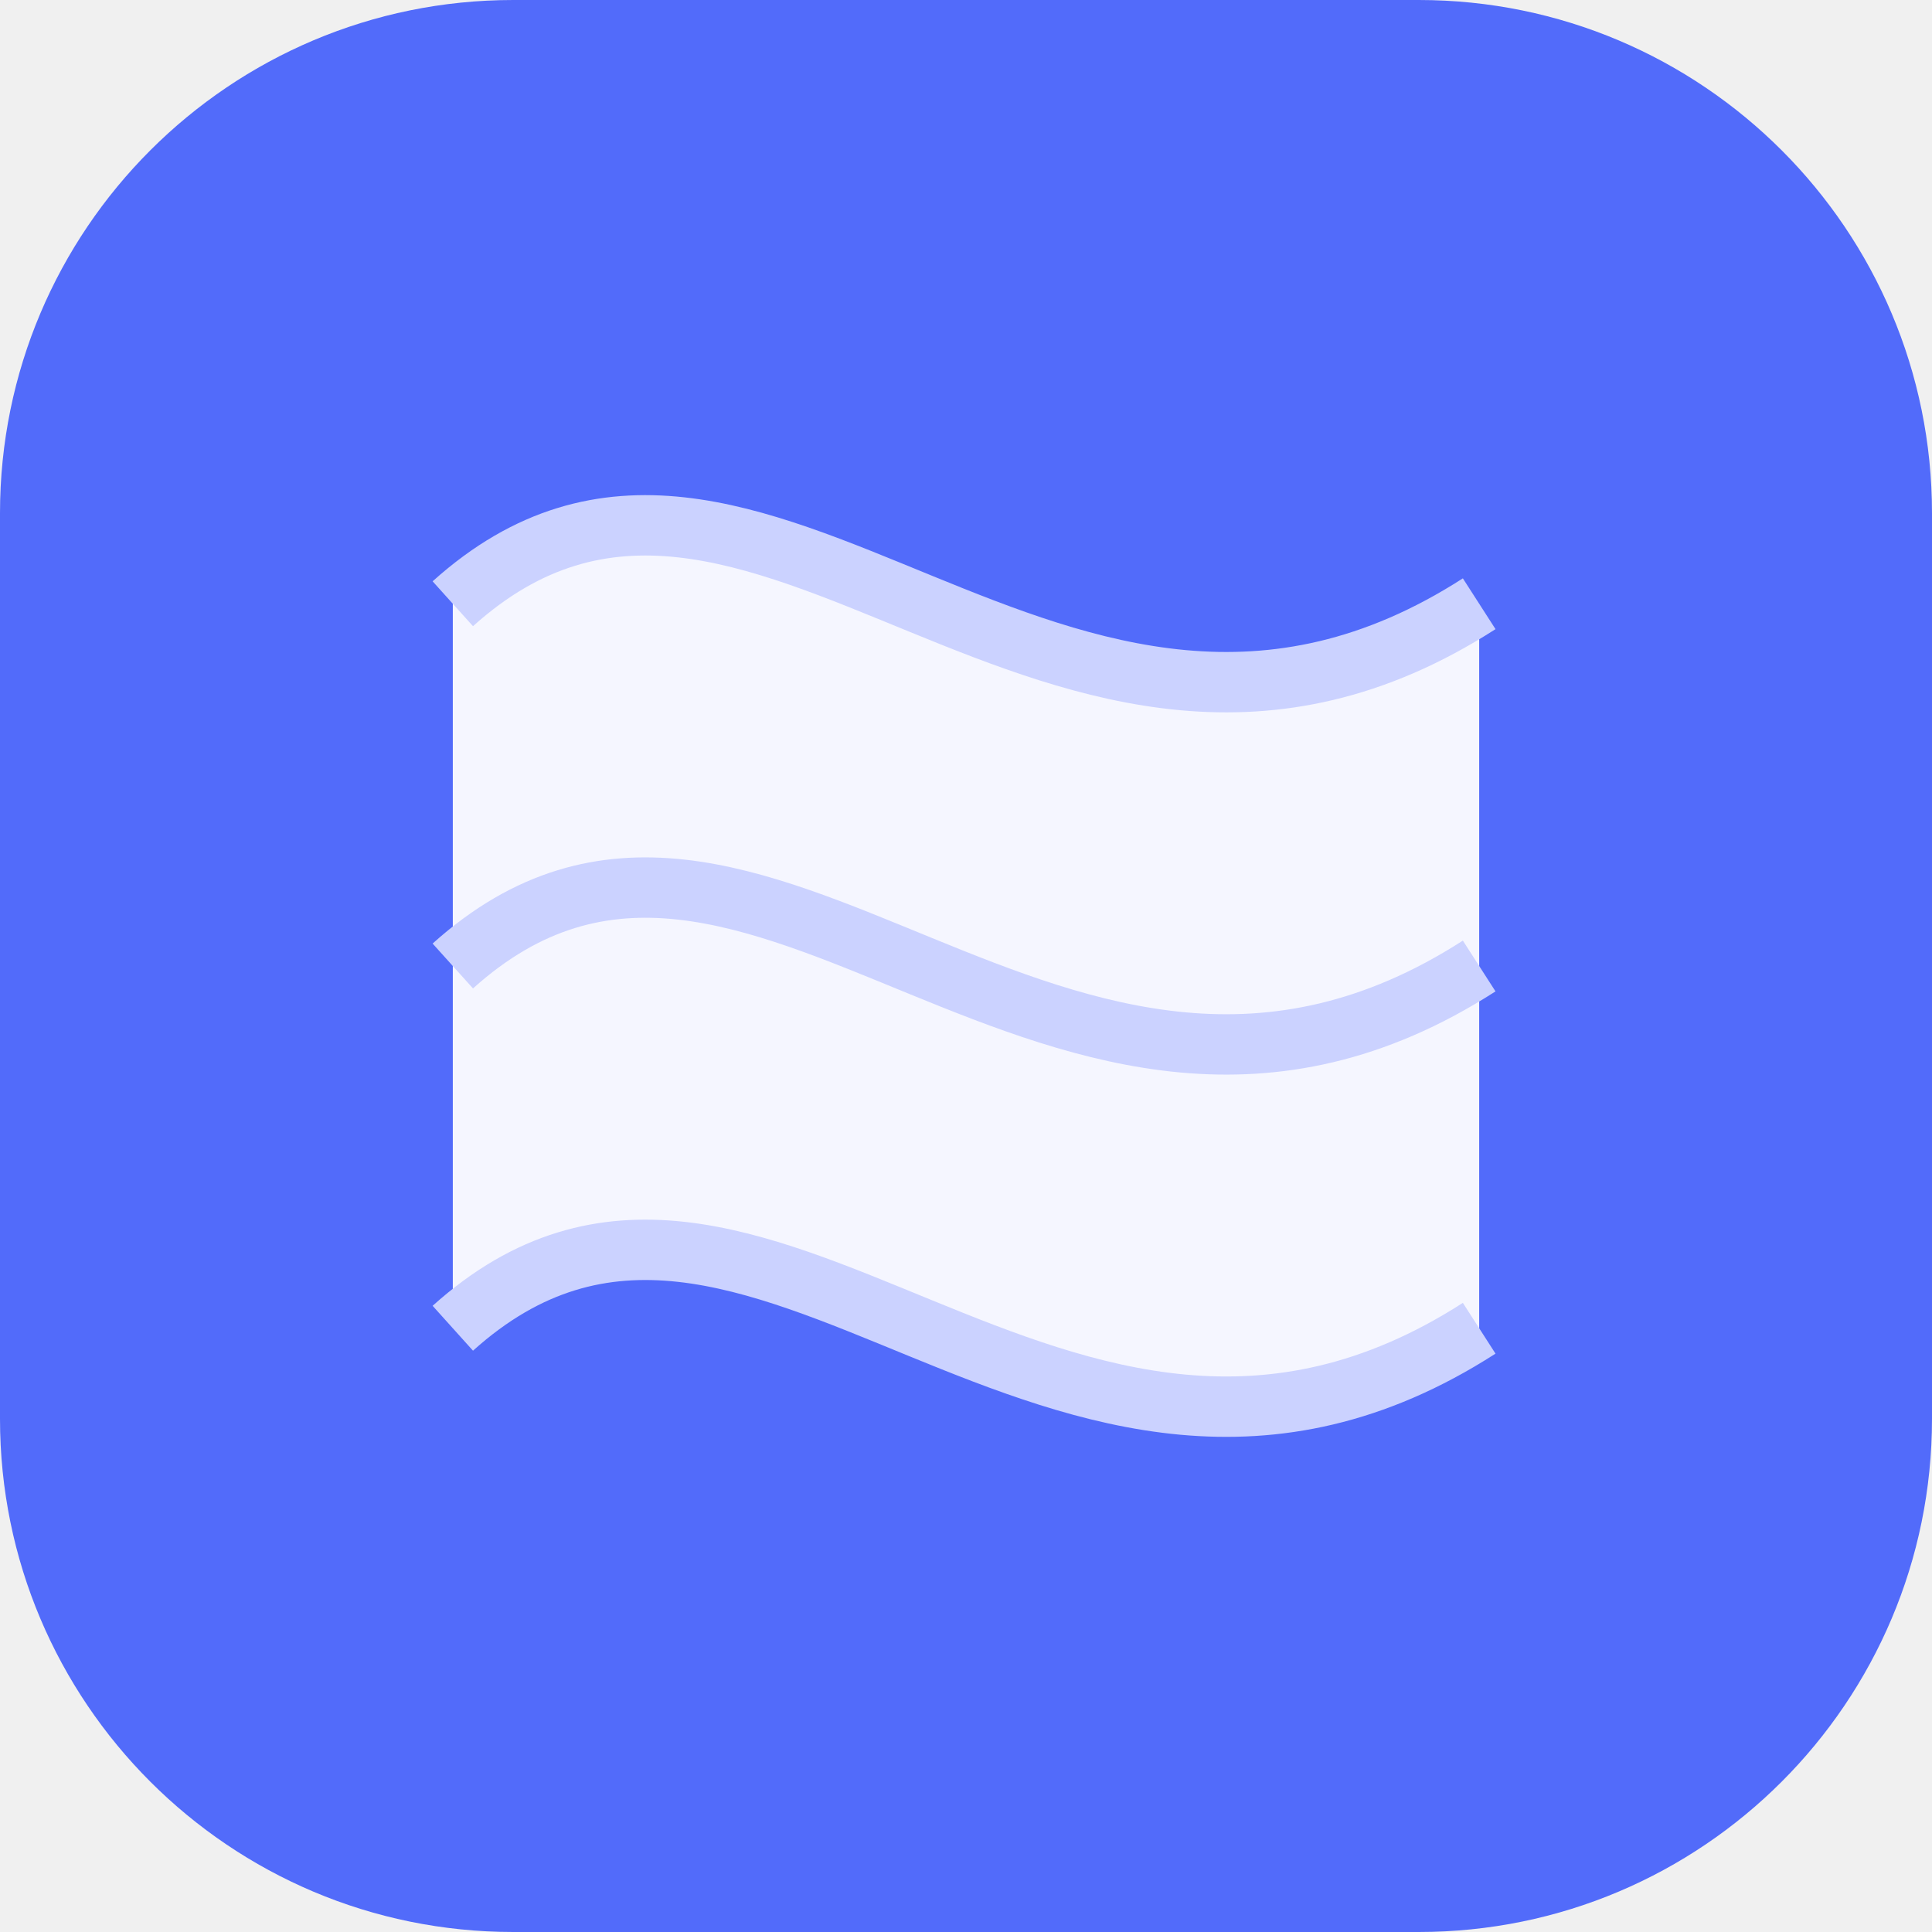
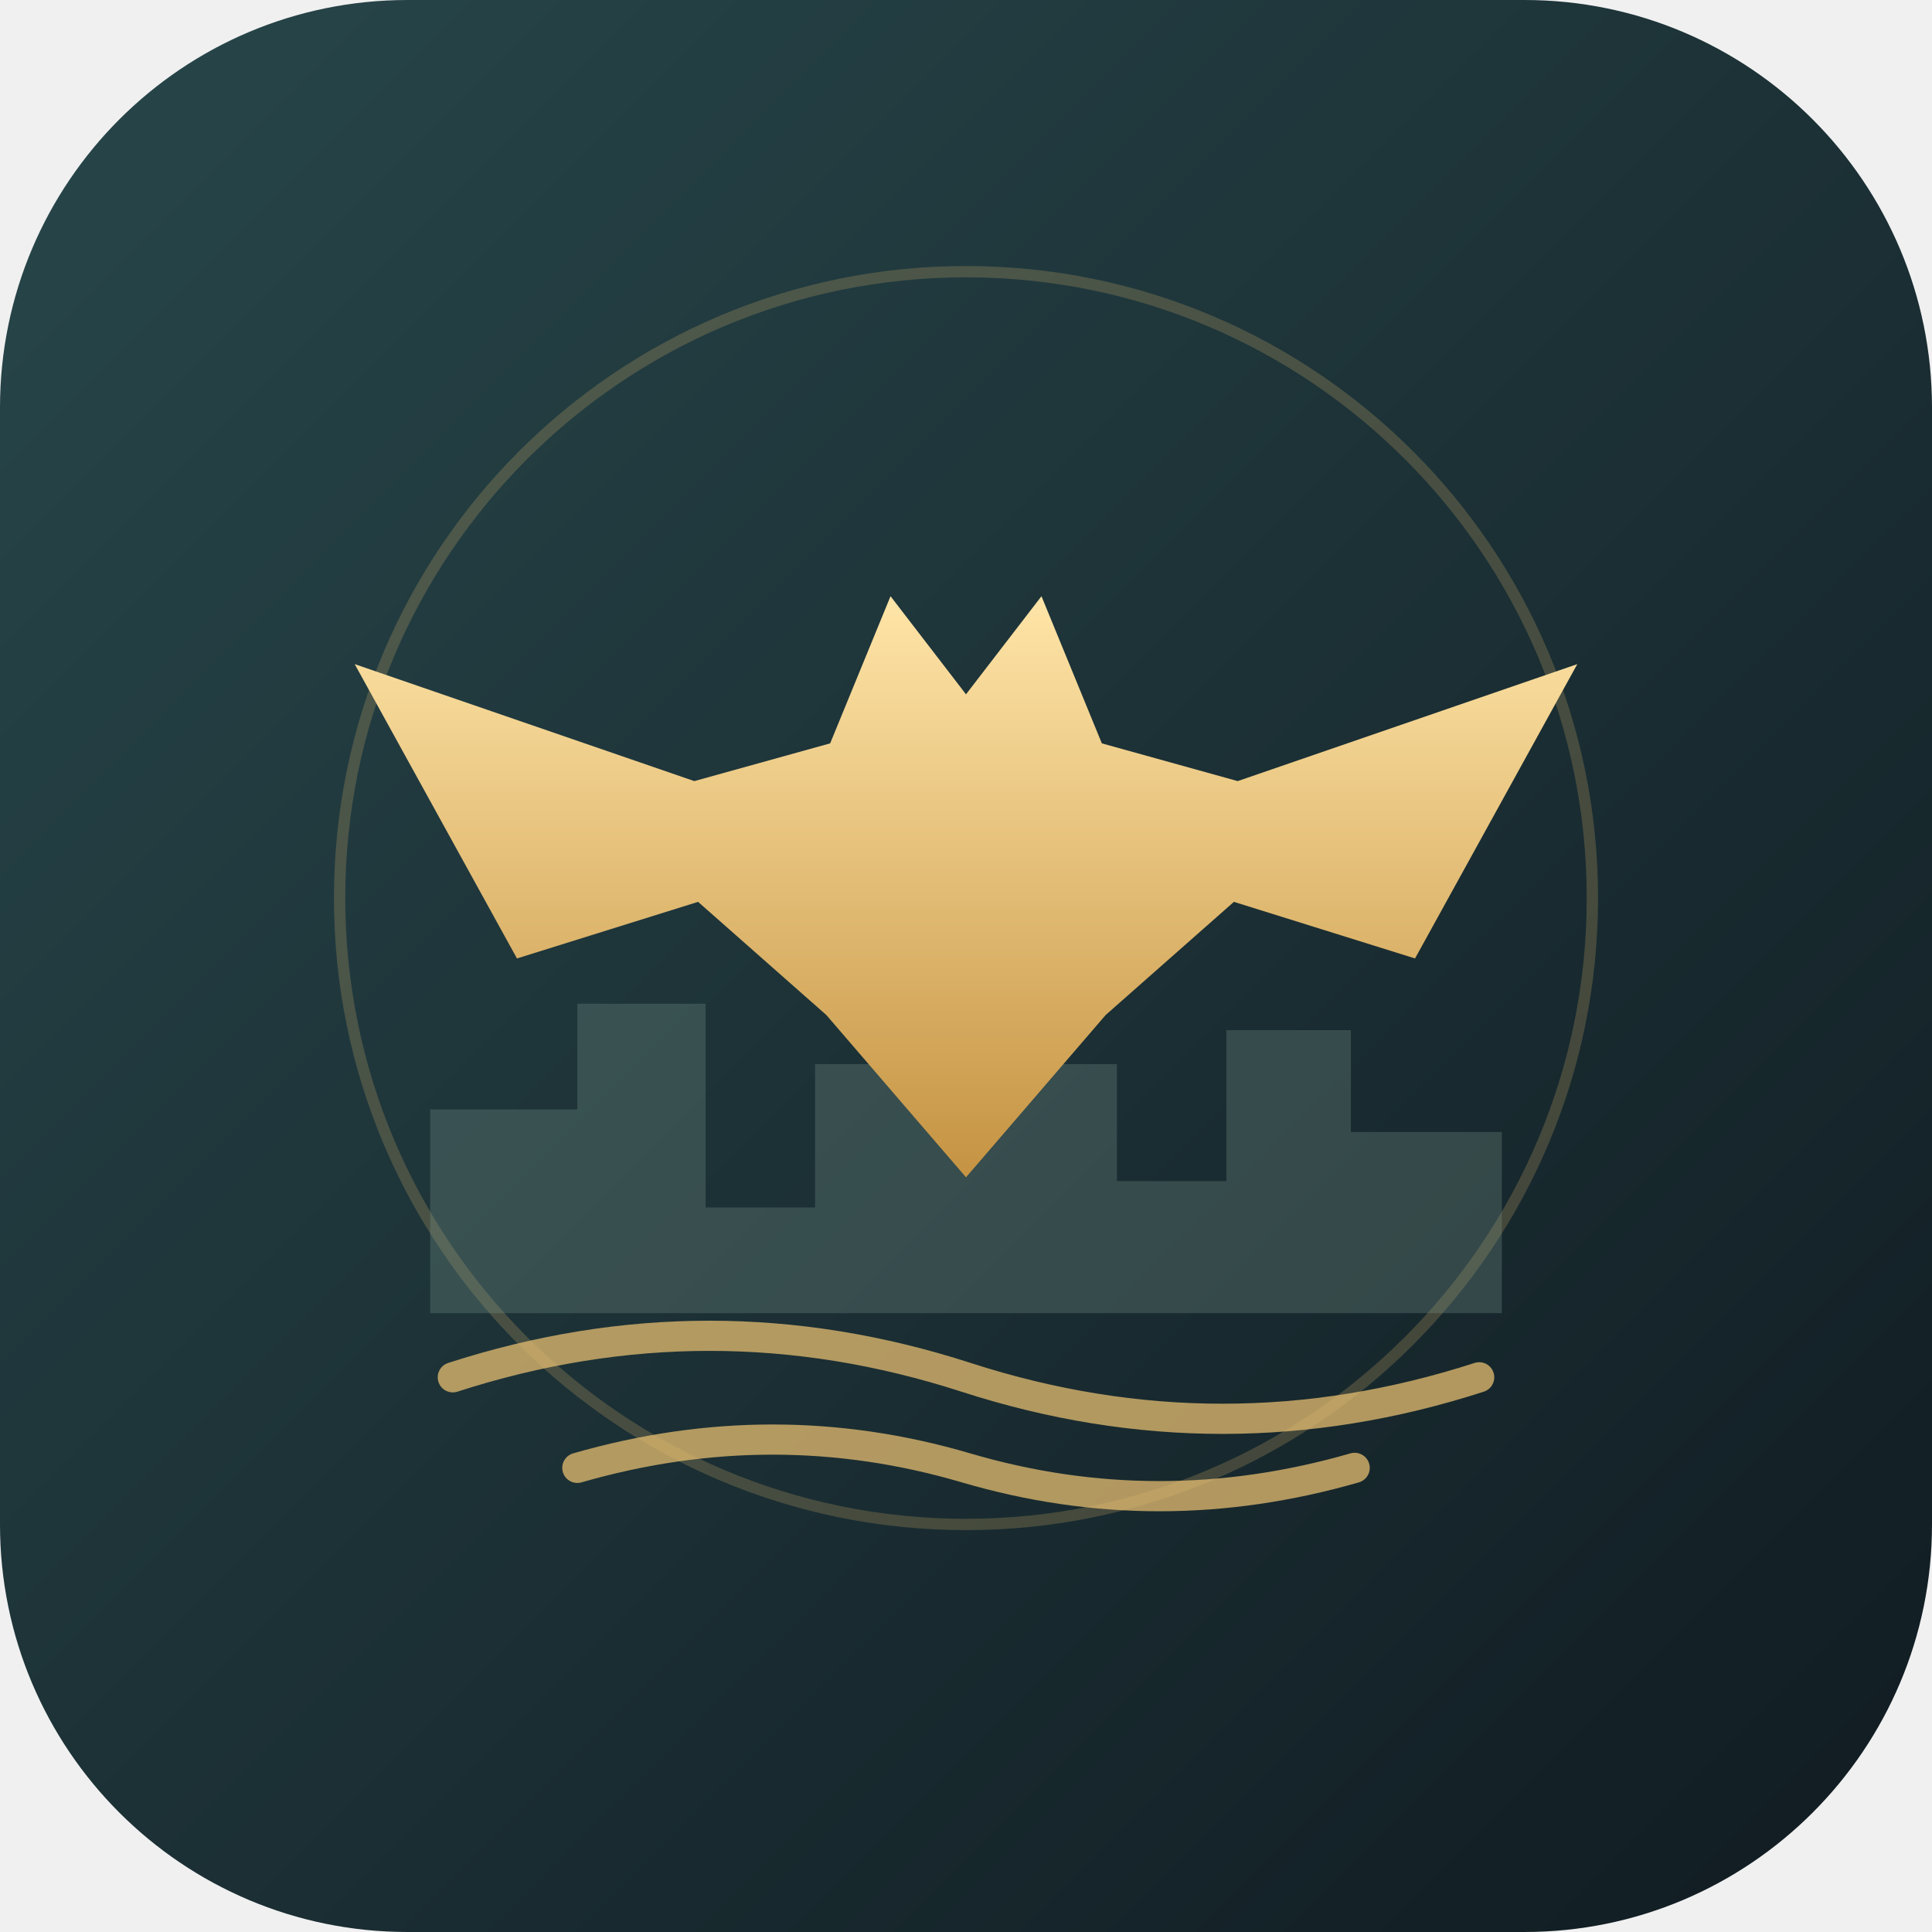
- <svg xmlns="http://www.w3.org/2000/svg" viewBox="0 0 64 64">
-   <rect width="64" height="64" rx="17" fill="#526bfa" />
-   <path d="M15 20c10-9 20 9 34 0v24c-14 9-24-9-34 0z" fill="#fff" opacity=".94" />
-   <path d="M15 20c10-9 20 9 34 0M15 32c10-9 20 9 34 0M15 44c10-9 20 9 34 0" fill="none" stroke="#cbd2ff" stroke-width="2" />
+ <svg xmlns="http://www.w3.org/2000/svg" viewBox="0 0 512 512">
+   <defs>
+     <linearGradient id="sky" x2="1" y2="1">
+       <stop stop-color="#28474b" />
+       <stop offset="1" stop-color="#101b21" />
+     </linearGradient>
+     <linearGradient id="gold" x2="0" y2="1">
+       <stop stop-color="#ffe5a8" />
+       <stop offset="1" stop-color="#c59342" />
+     </linearGradient>
+   </defs>
+   <rect width="512" height="512" rx="108" fill="url(#sky)" />
+   <circle cx="256" cy="238" r="166" fill="none" stroke="#e5bd70" stroke-opacity=".22" stroke-width="3" />
+   <path d="M114 348V294H153V266H187V320H216V282H244V249H268V282H296V313H325V273H358V300H398V348Z" fill="#78948a" fill-opacity=".3" />
+   <path d="M94 176 184 207 220 197 236 158 256 184 276 158 292 197 328 207 418 176 375 254 327 239 293 269 256 312 219 269 185 239 137 254Z" fill="url(#gold)" />
+   <path d="M120 365Q188 343 256 365T392 365M153 389Q205 374 256 389T359 389" fill="none" stroke="#e5bd70" stroke-width="8" stroke-linecap="round" opacity=".75" />
</svg>
